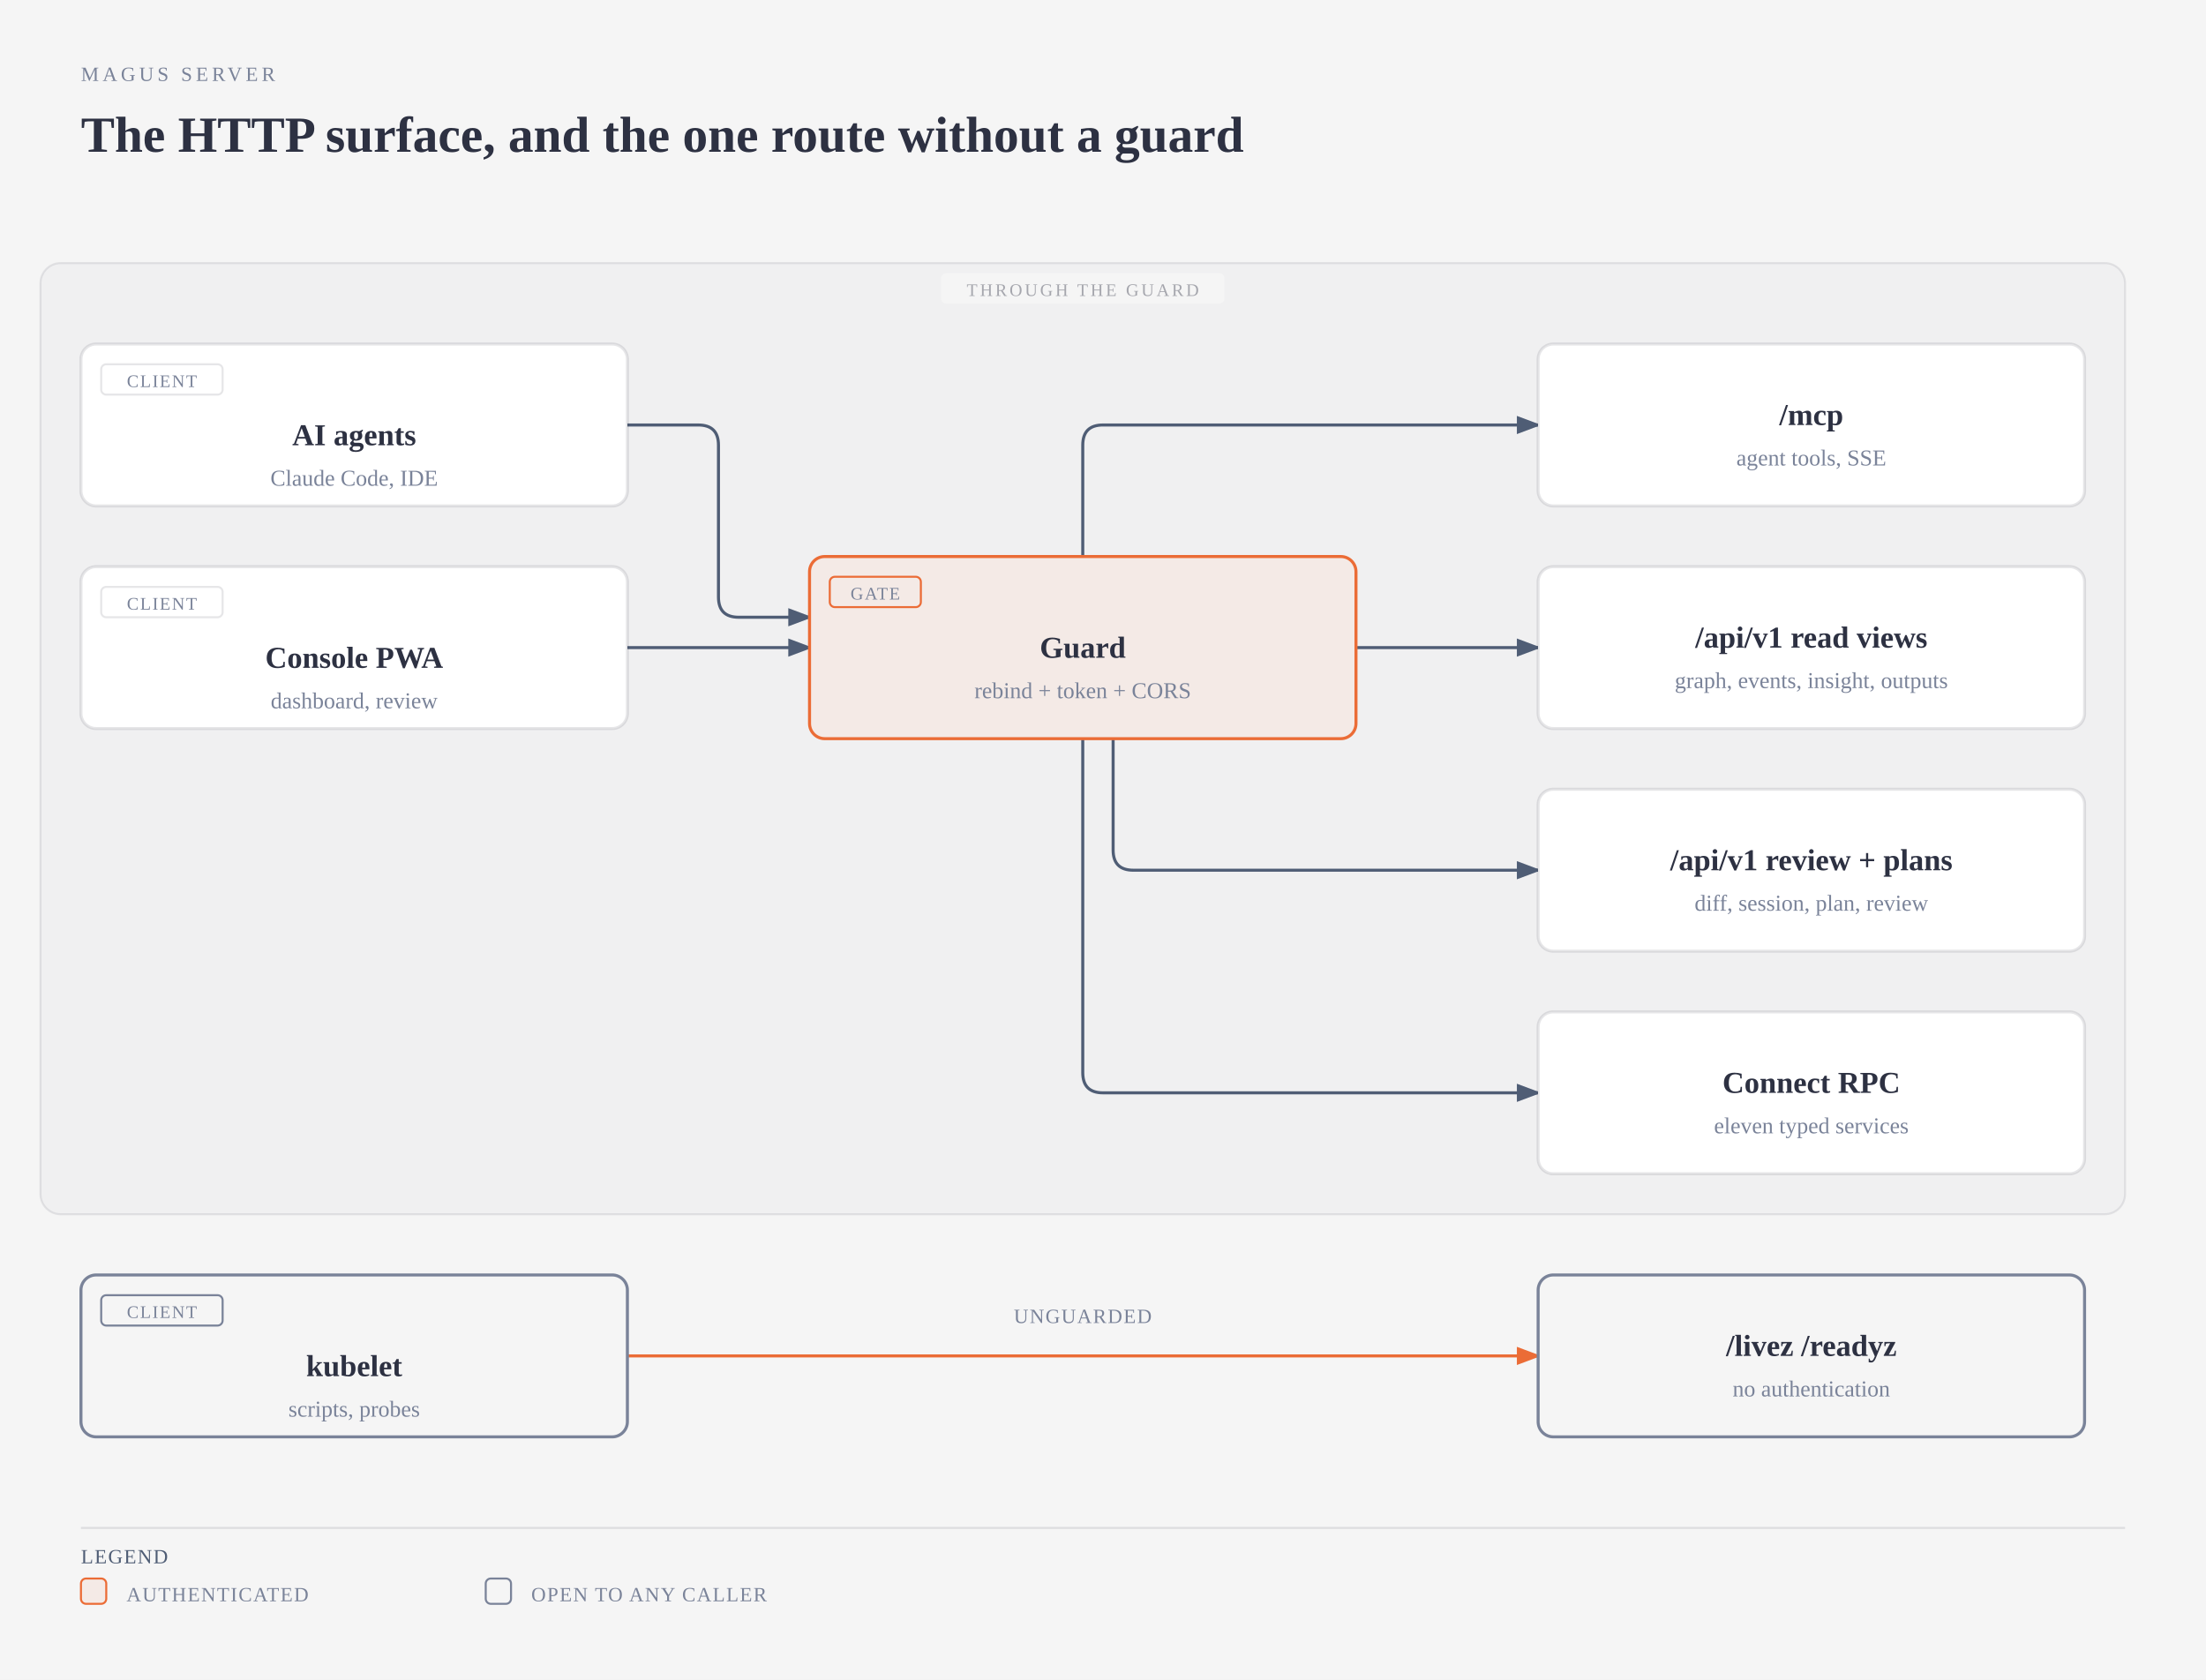
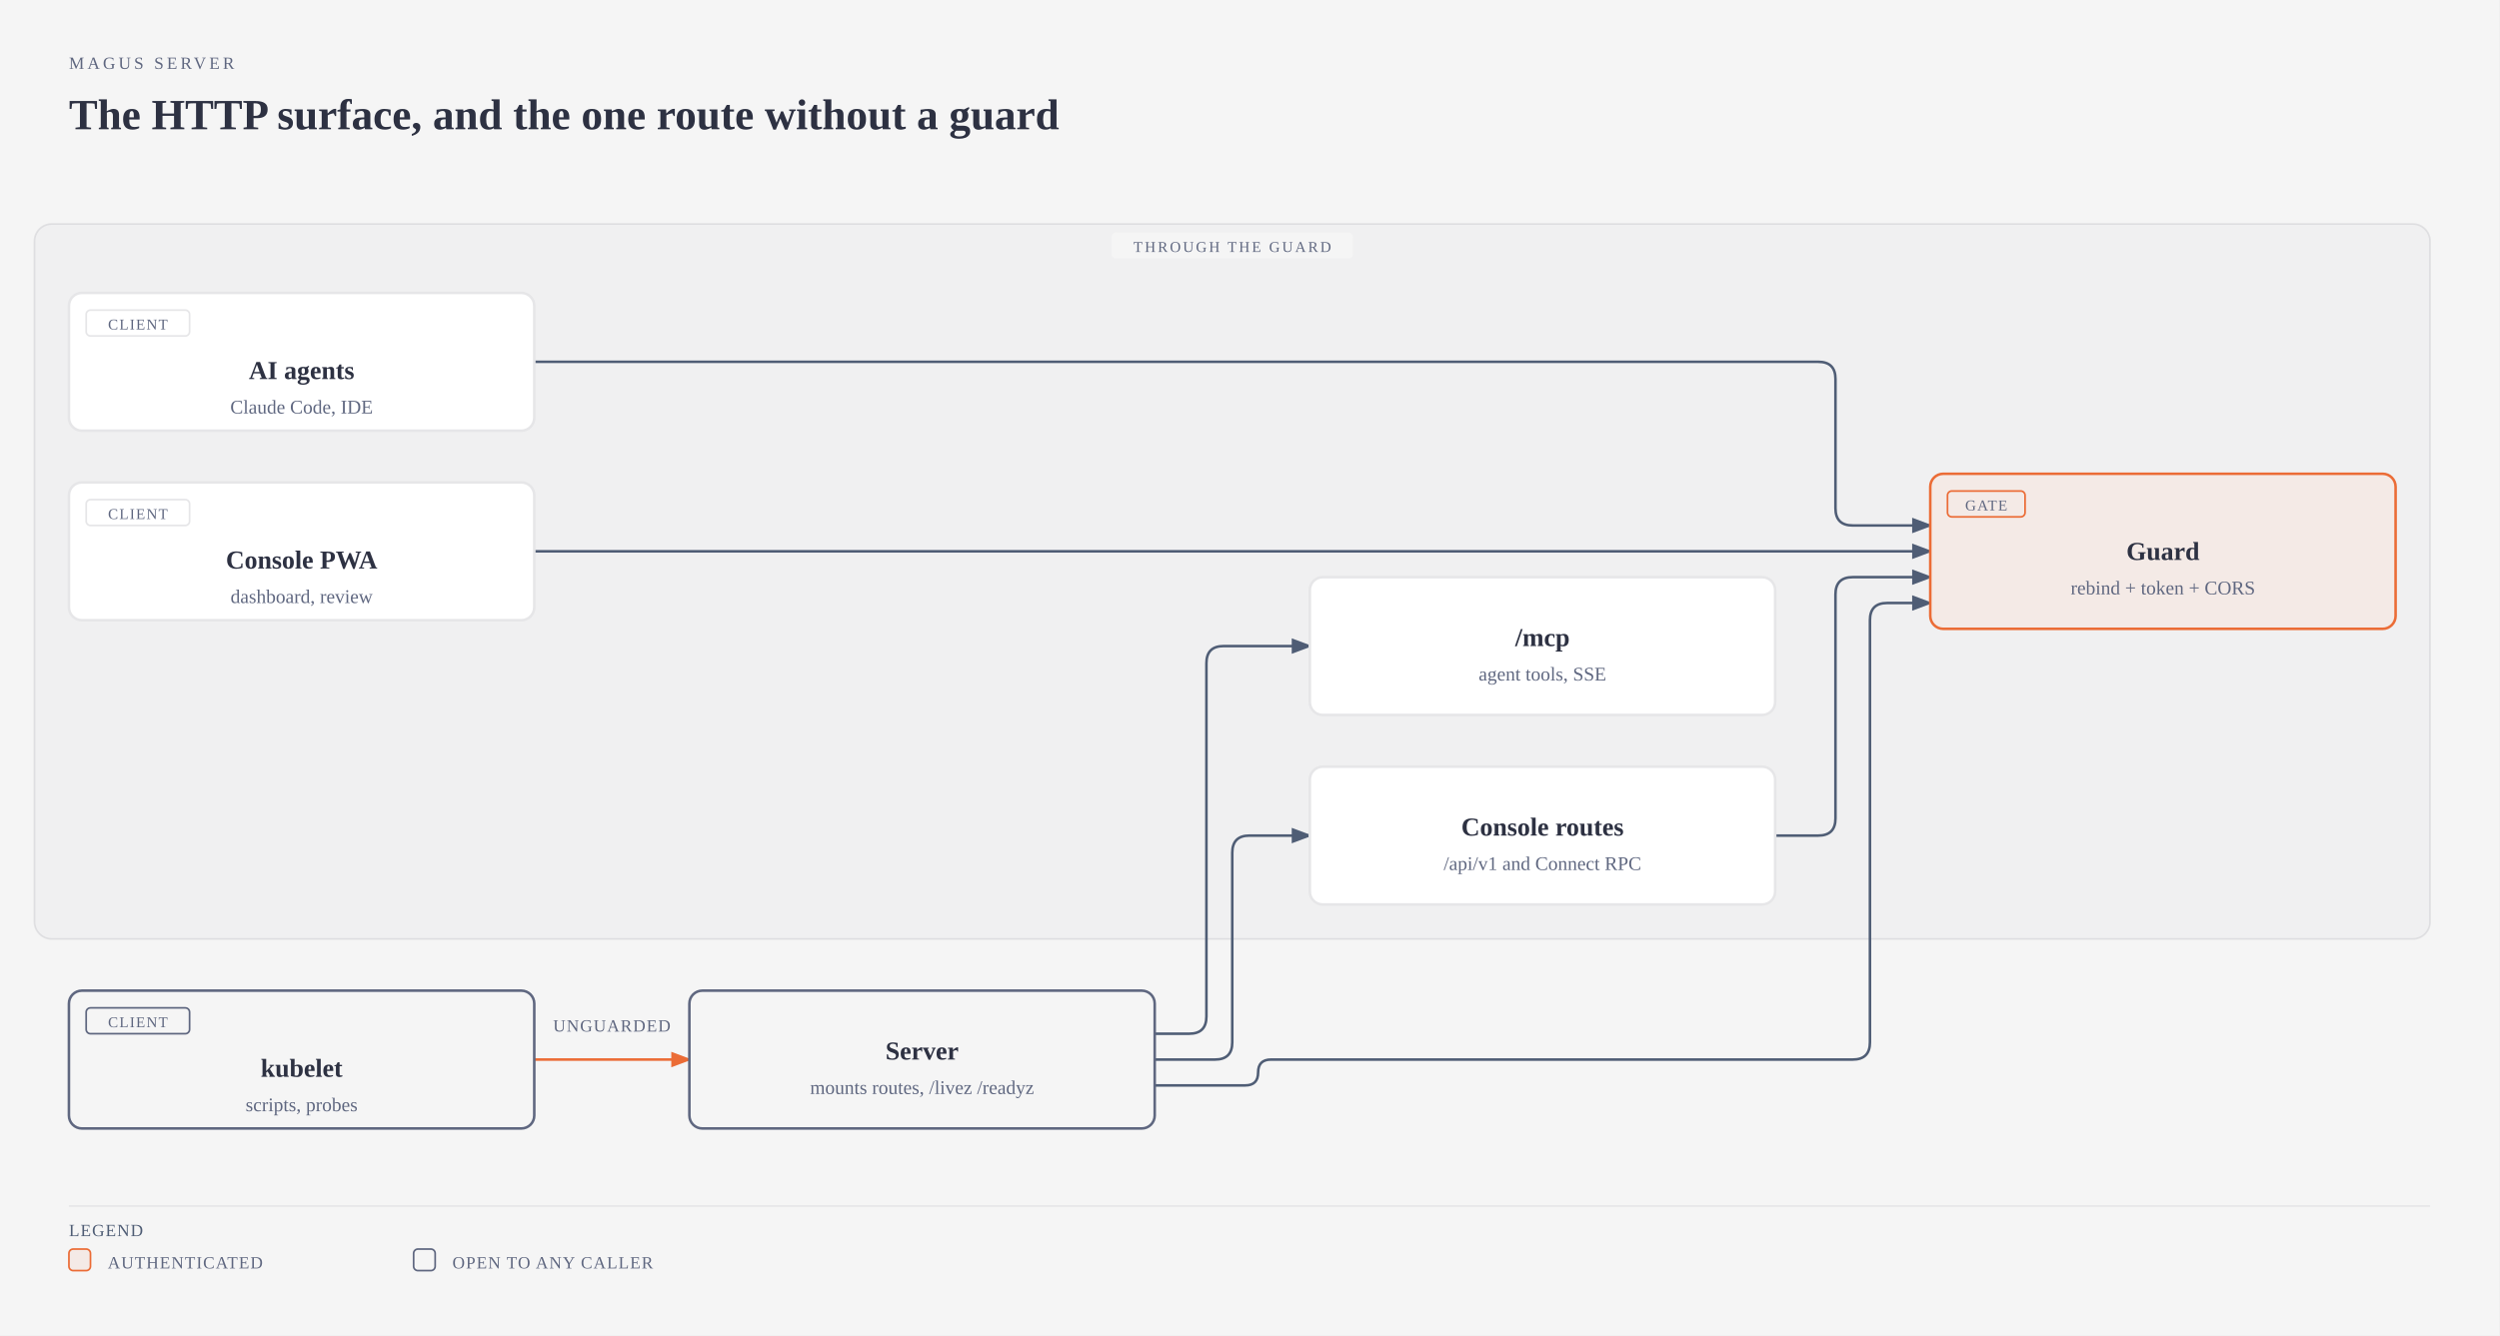
- <svg xmlns="http://www.w3.org/2000/svg" viewBox="0 0 872 664" width="872" height="664" role="img" aria-labelledby="server-http-title server-http-desc" class="magus-diagram">
+ <svg xmlns="http://www.w3.org/2000/svg" viewBox="0 0 1160 620" width="1160" height="620" role="img" aria-labelledby="server-http-title server-http-desc" class="magus-diagram">
  <defs>
    <marker id="server-http-arrow-default" markerWidth="8" markerHeight="6" refX="7" refY="3" orient="auto">
      <polygon points="0 0, 8 3, 0 6" fill="#4f5d75" />
    </marker>
    <marker id="server-http-arrow-accent" markerWidth="8" markerHeight="6" refX="7" refY="3" orient="auto">
      <polygon points="0 0, 8 3, 0 6" fill="#eb6c36" />
    </marker>
    <marker id="server-http-arrow-link" markerWidth="8" markerHeight="6" refX="7" refY="3" orient="auto">
      <polygon points="0 0, 8 3, 0 6" fill="#2e5aa8" />
    </marker>
  </defs>
  <rect width="100%" height="100%" fill="#f5f5f5" />
-   <text x="32" y="32" fill="#7a8399" font-size="8" font-family="var(--pico-font-family-monospace, monospace)" style="font-variant-ligatures:none" letter-spacing="0.18em">MAGUS SERVER</text>
+   <text x="32" y="32" fill="#5f6780" font-size="8" font-family="var(--pico-font-family-monospace, monospace)" style="font-variant-ligatures:none" letter-spacing="0.18em">MAGUS SERVER</text>
  <text x="32" y="60" fill="#2d3142" font-size="20" font-weight="600" font-family="var(--pico-font-family, sans-serif)">The HTTP surface, and the one route without a guard</text>
  <g transform="translate(0,40)">
-     <rect x="16" y="64" width="824" height="376" rx="8" fill="#2d3142" fill-opacity="0.02" stroke="#2d3142" stroke-opacity="0.1" stroke-width="0.8" />
-     <rect x="372" y="68" width="112" height="12" rx="2" fill="#f5f5f5" />
-     <text x="428" y="77" fill="#2d3142" fill-opacity="0.4" font-size="7" font-family="var(--pico-font-family-monospace, monospace)" style="font-variant-ligatures:none" text-anchor="middle" letter-spacing="0.14em">THROUGH THE GUARD</text>
-     <path data-edge="agent-&gt;guard" id="server-http-edge-agent-guard" d="M 248 128 L 276 128 Q 284 128 284 136 L 284 196 Q 284 204 292 204 L 320 204" fill="none" stroke="#4f5d75" stroke-width="1.2" marker-end="url(#server-http-arrow-default)" />
-     <path data-edge="console-&gt;guard" id="server-http-edge-console-guard" d="M 248 216 L 320 216" fill="none" stroke="#4f5d75" stroke-width="1.2" marker-end="url(#server-http-arrow-default)" />
-     <path data-edge="guard-&gt;mcp" id="server-http-edge-guard-mcp" d="M 428 180 L 428 136 Q 428 128 436 128 L 608 128" fill="none" stroke="#4f5d75" stroke-width="1.2" marker-end="url(#server-http-arrow-default)" />
-     <path data-edge="guard-&gt;reads" id="server-http-edge-guard-reads" d="M 536 216 L 608 216" fill="none" stroke="#4f5d75" stroke-width="1.2" marker-end="url(#server-http-arrow-default)" />
-     <path data-edge="guard-&gt;review" id="server-http-edge-guard-review" d="M 440 252 L 440 296 Q 440 304 448 304 L 608 304" fill="none" stroke="#4f5d75" stroke-width="1.2" marker-end="url(#server-http-arrow-default)" />
-     <path data-edge="guard-&gt;connect" id="server-http-edge-guard-connect" d="M 428 252 L 428 384 Q 428 392 436 392 L 608 392" fill="none" stroke="#4f5d75" stroke-width="1.2" marker-end="url(#server-http-arrow-default)" />
-     <path data-edge="probe-&gt;health" id="server-http-edge-probe-health" d="M 248 496 L 608 496" fill="none" stroke="#eb6c36" stroke-width="1.2" marker-end="url(#server-http-arrow-accent)" />
-     <rect x="400" y="474" width="56" height="12" rx="2" fill="#f5f5f5" />
-     <text x="428" y="483" fill="#7a8399" font-size="8" font-family="var(--pico-font-family-monospace, monospace)" style="font-variant-ligatures:none" text-anchor="middle" letter-spacing="0.06em">UNGUARDED</text>
-     <g data-node="agent">
+     <rect x="16" y="64" width="1112" height="332" rx="8" fill="#2d3142" fill-opacity="0.02" stroke="#2d3142" stroke-opacity="0.1" stroke-width="0.8" />
+     <rect x="516" y="68" width="112" height="12" rx="2" fill="#f5f5f5" />
+     <text x="572" y="77" fill="#5f6780" font-size="7" font-family="var(--pico-font-family-monospace, monospace)" style="font-variant-ligatures:none" text-anchor="middle" letter-spacing="0.14em">THROUGH THE GUARD</text>
+     <path data-edge="external:AI agents-&gt;internal/httpx" id="server-http-edge-external_3aAI_20agents-internal_2fhttpx" d="M 248 128 L 844 128 Q 852 128 852 136 L 852 196 Q 852 204 860 204 L 896 204" fill="none" stroke="#4f5d75" stroke-width="1.2" marker-end="url(#server-http-arrow-default)" />
+     <path data-edge="external:Console PWA-&gt;internal/httpx" id="server-http-edge-external_3aConsole_20PWA-internal_2fhttpx" d="M 248 216 L 896 216" fill="none" stroke="#4f5d75" stroke-width="1.2" marker-end="url(#server-http-arrow-default)" />
+     <path data-edge="external:kubelet-&gt;internal/server" id="server-http-edge-external_3akubelet-internal_2fserver" d="M 248 452 L 320 452" fill="none" stroke="#eb6c36" stroke-width="1.2" marker-end="url(#server-http-arrow-accent)" />
+     <path data-edge="group:Console routes-&gt;internal/httpx" id="server-http-edge-group_3aConsole_20routes-internal_2fhttpx" d="M 824 348 L 844 348 Q 852 348 852 340 L 852 236 Q 852 228 860 228 L 896 228" fill="none" stroke="#4f5d75" stroke-width="1.2" marker-end="url(#server-http-arrow-default)" />
+     <path data-edge="internal/server-&gt;internal/httpx" id="server-http-edge-internal_2fserver-internal_2fhttpx" d="M 536 464 L 578 464 Q 584 464 584 458 L 584 458 Q 584 452 590 452 L 860 452 Q 868 452 868 444 L 868 248 Q 868 240 876 240 L 896 240" fill="none" stroke="#4f5d75" stroke-width="1.2" marker-end="url(#server-http-arrow-default)" />
+     <path data-edge="internal/server-&gt;internal/handler/mcp" id="server-http-edge-internal_2fserver-internal_2fhandler_2fmcp" d="M 536 440 L 552 440 Q 560 440 560 432 L 560 268 Q 560 260 568 260 L 608 260" fill="none" stroke="#4f5d75" stroke-width="1.2" marker-end="url(#server-http-arrow-default)" />
+     <path data-edge="internal/server-&gt;group:Console routes" id="server-http-edge-internal_2fserver-group_3aConsole_20routes" d="M 536 452 L 564 452 Q 572 452 572 444 L 572 356 Q 572 348 580 348 L 608 348" fill="none" stroke="#4f5d75" stroke-width="1.2" marker-end="url(#server-http-arrow-default)" />
+     <rect x="256" y="430" width="56" height="12" rx="2" fill="#f5f5f5" />
+     <text x="284" y="439" fill="#5f6780" font-size="8" font-family="var(--pico-font-family-monospace, monospace)" style="font-variant-ligatures:none" text-anchor="middle" letter-spacing="0.06em">UNGUARDED</text>
+     <g data-node="external:AI agents">
      <rect x="32" y="96" width="216" height="64" rx="6" fill="#f5f5f5" />
-       <rect x="32" y="96" width="216" height="64" rx="6" fill="#ffffff" stroke="rgba(45,49,66,0.12)" stroke-width="1.2" />
-       <rect x="40" y="104" width="48" height="12" rx="2" fill="none" stroke="rgba(45,49,66,0.12)" stroke-width="0.8" />
-       <text x="64" y="113" fill="#7a8399" font-size="7" font-family="var(--pico-font-family-monospace, monospace)" style="font-variant-ligatures:none" text-anchor="middle" letter-spacing="0.08em">CLIENT</text>
+       <rect x="32" y="96" width="216" height="64" rx="6" fill="#ffffff" stroke="#e6e6e8" stroke-width="1.2" />
+       <rect x="40" y="104" width="48" height="12" rx="2" fill="none" stroke="#e6e6e8" stroke-width="0.8" />
+       <text x="64" y="113" fill="#5f6780" font-size="7" font-family="var(--pico-font-family-monospace, monospace)" style="font-variant-ligatures:none" text-anchor="middle" letter-spacing="0.08em">CLIENT</text>
      <text x="140" y="136" fill="#2d3142" font-size="12" font-weight="600" font-family="var(--pico-font-family, sans-serif)" text-anchor="middle">AI agents</text>
-       <text x="140" y="152" fill="#7a8399" font-size="9" font-family="var(--pico-font-family-monospace, monospace)" style="font-variant-ligatures:none" text-anchor="middle">Claude Code, IDE</text>
+       <text x="140" y="152" fill="#5f6780" font-size="9" font-family="var(--pico-font-family-monospace, monospace)" style="font-variant-ligatures:none" text-anchor="middle">Claude Code, IDE</text>
    </g>
-     <g data-node="console">
+     <g data-node="external:Console PWA">
      <rect x="32" y="184" width="216" height="64" rx="6" fill="#f5f5f5" />
-       <rect x="32" y="184" width="216" height="64" rx="6" fill="#ffffff" stroke="rgba(45,49,66,0.12)" stroke-width="1.2" />
-       <rect x="40" y="192" width="48" height="12" rx="2" fill="none" stroke="rgba(45,49,66,0.12)" stroke-width="0.8" />
-       <text x="64" y="201" fill="#7a8399" font-size="7" font-family="var(--pico-font-family-monospace, monospace)" style="font-variant-ligatures:none" text-anchor="middle" letter-spacing="0.08em">CLIENT</text>
+       <rect x="32" y="184" width="216" height="64" rx="6" fill="#ffffff" stroke="#e6e6e8" stroke-width="1.2" />
+       <rect x="40" y="192" width="48" height="12" rx="2" fill="none" stroke="#e6e6e8" stroke-width="0.8" />
+       <text x="64" y="201" fill="#5f6780" font-size="7" font-family="var(--pico-font-family-monospace, monospace)" style="font-variant-ligatures:none" text-anchor="middle" letter-spacing="0.08em">CLIENT</text>
      <text x="140" y="224" fill="#2d3142" font-size="12" font-weight="600" font-family="var(--pico-font-family, sans-serif)" text-anchor="middle">Console PWA</text>
-       <text x="140" y="240" fill="#7a8399" font-size="9" font-family="var(--pico-font-family-monospace, monospace)" style="font-variant-ligatures:none" text-anchor="middle">dashboard, review</text>
+       <text x="140" y="240" fill="#5f6780" font-size="9" font-family="var(--pico-font-family-monospace, monospace)" style="font-variant-ligatures:none" text-anchor="middle">dashboard, review</text>
    </g>
-     <g data-node="probe">
-       <rect x="32" y="464" width="216" height="64" rx="6" fill="#f5f5f5" />
-       <rect x="32" y="464" width="216" height="64" rx="6" fill="#f5f5f5" stroke="#7a8399" stroke-width="1.2" />
-       <rect x="40" y="472" width="48" height="12" rx="2" fill="none" stroke="#7a8399" stroke-width="0.8" />
-       <text x="64" y="481" fill="#7a8399" font-size="7" font-family="var(--pico-font-family-monospace, monospace)" style="font-variant-ligatures:none" text-anchor="middle" letter-spacing="0.08em">CLIENT</text>
-       <text x="140" y="504" fill="#2d3142" font-size="12" font-weight="600" font-family="var(--pico-font-family, sans-serif)" text-anchor="middle">kubelet</text>
-       <text x="140" y="520" fill="#7a8399" font-size="9" font-family="var(--pico-font-family-monospace, monospace)" style="font-variant-ligatures:none" text-anchor="middle">scripts, probes</text>
+     <g data-node="external:kubelet">
+       <rect x="32" y="420" width="216" height="64" rx="6" fill="#f5f5f5" />
+       <rect x="32" y="420" width="216" height="64" rx="6" fill="#f5f5f5" stroke="#5f6780" stroke-width="1.2" />
+       <rect x="40" y="428" width="48" height="12" rx="2" fill="none" stroke="#5f6780" stroke-width="0.8" />
+       <text x="64" y="437" fill="#5f6780" font-size="7" font-family="var(--pico-font-family-monospace, monospace)" style="font-variant-ligatures:none" text-anchor="middle" letter-spacing="0.08em">CLIENT</text>
+       <text x="140" y="460" fill="#2d3142" font-size="12" font-weight="600" font-family="var(--pico-font-family, sans-serif)" text-anchor="middle">kubelet</text>
+       <text x="140" y="476" fill="#5f6780" font-size="9" font-family="var(--pico-font-family-monospace, monospace)" style="font-variant-ligatures:none" text-anchor="middle">scripts, probes</text>
    </g>
-     <g data-node="guard" data-anchor="internal/httpx">
-       <rect x="320" y="180" width="216" height="72" rx="6" fill="#f5f5f5" />
-       <rect x="320" y="180" width="216" height="72" rx="6" fill="rgba(235,108,54,0.08)" stroke="#eb6c36" stroke-width="1.2" />
-       <rect x="328" y="188" width="36" height="12" rx="2" fill="none" stroke="#eb6c36" stroke-width="0.8" />
-       <text x="346" y="197" fill="#7a8399" font-size="7" font-family="var(--pico-font-family-monospace, monospace)" style="font-variant-ligatures:none" text-anchor="middle" letter-spacing="0.08em">GATE</text>
-       <text x="428" y="220" fill="#2d3142" font-size="12" font-weight="600" font-family="var(--pico-font-family, sans-serif)" text-anchor="middle">Guard</text>
-       <text x="428" y="236" fill="#7a8399" font-size="9" font-family="var(--pico-font-family-monospace, monospace)" style="font-variant-ligatures:none" text-anchor="middle">rebind + token + CORS</text>
+     <g data-node="internal/httpx" data-anchor="internal/httpx">
+       <rect x="896" y="180" width="216" height="72" rx="6" fill="#f5f5f5" />
+       <rect x="896" y="180" width="216" height="72" rx="6" fill="#f4eae6" stroke="#eb6c36" stroke-width="1.2" />
+       <rect x="904" y="188" width="36" height="12" rx="2" fill="none" stroke="#eb6c36" stroke-width="0.8" />
+       <text x="922" y="197" fill="#5f6780" font-size="7" font-family="var(--pico-font-family-monospace, monospace)" style="font-variant-ligatures:none" text-anchor="middle" letter-spacing="0.08em">GATE</text>
+       <text x="1004" y="220" fill="#2d3142" font-size="12" font-weight="600" font-family="var(--pico-font-family, sans-serif)" text-anchor="middle">Guard</text>
+       <text x="1004" y="236" fill="#5f6780" font-size="9" font-family="var(--pico-font-family-monospace, monospace)" style="font-variant-ligatures:none" text-anchor="middle">rebind + token + CORS</text>
    </g>
-     <g data-node="mcp" data-anchor="internal/handler/mcp">
-       <rect x="608" y="96" width="216" height="64" rx="6" fill="#f5f5f5" />
-       <rect x="608" y="96" width="216" height="64" rx="6" fill="#ffffff" stroke="rgba(45,49,66,0.12)" stroke-width="1.2" />
-       <text x="716" y="128" fill="#2d3142" font-size="12" font-weight="600" font-family="var(--pico-font-family, sans-serif)" text-anchor="middle">/mcp</text>
-       <text x="716" y="144" fill="#7a8399" font-size="9" font-family="var(--pico-font-family-monospace, monospace)" style="font-variant-ligatures:none" text-anchor="middle">agent tools, SSE</text>
+     <g data-node="internal/handler/mcp" data-anchor="internal/handler/mcp">
+       <rect x="608" y="228" width="216" height="64" rx="6" fill="#f5f5f5" />
+       <rect x="608" y="228" width="216" height="64" rx="6" fill="#ffffff" stroke="#e6e6e8" stroke-width="1.2" />
+       <text x="716" y="260" fill="#2d3142" font-size="12" font-weight="600" font-family="var(--pico-font-family, sans-serif)" text-anchor="middle">/mcp</text>
+       <text x="716" y="276" fill="#5f6780" font-size="9" font-family="var(--pico-font-family-monospace, monospace)" style="font-variant-ligatures:none" text-anchor="middle">agent tools, SSE</text>
    </g>
-     <g data-node="reads" data-anchor="internal/handler/graph">
-       <rect x="608" y="184" width="216" height="64" rx="6" fill="#f5f5f5" />
-       <rect x="608" y="184" width="216" height="64" rx="6" fill="#ffffff" stroke="rgba(45,49,66,0.12)" stroke-width="1.2" />
-       <text x="716" y="216" fill="#2d3142" font-size="12" font-weight="600" font-family="var(--pico-font-family, sans-serif)" text-anchor="middle">/api/v1 read views</text>
-       <text x="716" y="232" fill="#7a8399" font-size="9" font-family="var(--pico-font-family-monospace, monospace)" style="font-variant-ligatures:none" text-anchor="middle">graph, events, insight, outputs</text>
+     <g data-node="group:Console routes">
+       <rect x="608" y="316" width="216" height="64" rx="6" fill="#f5f5f5" />
+       <rect x="608" y="316" width="216" height="64" rx="6" fill="#ffffff" stroke="#e6e6e8" stroke-width="1.2" />
+       <text x="716" y="348" fill="#2d3142" font-size="12" font-weight="600" font-family="var(--pico-font-family, sans-serif)" text-anchor="middle">Console routes</text>
+       <text x="716" y="364" fill="#5f6780" font-size="9" font-family="var(--pico-font-family-monospace, monospace)" style="font-variant-ligatures:none" text-anchor="middle">/api/v1 and Connect RPC</text>
    </g>
-     <g data-node="review" data-anchor="internal/handler/status">
-       <rect x="608" y="272" width="216" height="64" rx="6" fill="#f5f5f5" />
-       <rect x="608" y="272" width="216" height="64" rx="6" fill="#ffffff" stroke="rgba(45,49,66,0.12)" stroke-width="1.2" />
-       <text x="716" y="304" fill="#2d3142" font-size="12" font-weight="600" font-family="var(--pico-font-family, sans-serif)" text-anchor="middle">/api/v1 review + plans</text>
-       <text x="716" y="320" fill="#7a8399" font-size="9" font-family="var(--pico-font-family-monospace, monospace)" style="font-variant-ligatures:none" text-anchor="middle">diff, session, plan, review</text>
+     <g data-node="internal/server" data-anchor="internal/server">
+       <rect x="320" y="420" width="216" height="64" rx="6" fill="#f5f5f5" />
+       <rect x="320" y="420" width="216" height="64" rx="6" fill="#f5f5f5" stroke="#5f6780" stroke-width="1.2" />
+       <text x="428" y="452" fill="#2d3142" font-size="12" font-weight="600" font-family="var(--pico-font-family, sans-serif)" text-anchor="middle">Server</text>
+       <text x="428" y="468" fill="#5f6780" font-size="9" font-family="var(--pico-font-family-monospace, monospace)" style="font-variant-ligatures:none" text-anchor="middle">mounts routes, /livez /readyz</text>
    </g>
-     <g data-node="connect" data-anchor="internal/handler/metrics">
-       <rect x="608" y="360" width="216" height="64" rx="6" fill="#f5f5f5" />
-       <rect x="608" y="360" width="216" height="64" rx="6" fill="#ffffff" stroke="rgba(45,49,66,0.12)" stroke-width="1.2" />
-       <text x="716" y="392" fill="#2d3142" font-size="12" font-weight="600" font-family="var(--pico-font-family, sans-serif)" text-anchor="middle">Connect RPC</text>
-       <text x="716" y="408" fill="#7a8399" font-size="9" font-family="var(--pico-font-family-monospace, monospace)" style="font-variant-ligatures:none" text-anchor="middle">eleven typed services</text>
-     </g>
-     <g data-node="health" data-anchor="internal/server">
-       <rect x="608" y="464" width="216" height="64" rx="6" fill="#f5f5f5" />
-       <rect x="608" y="464" width="216" height="64" rx="6" fill="#f5f5f5" stroke="#7a8399" stroke-width="1.2" />
-       <text x="716" y="496" fill="#2d3142" font-size="12" font-weight="600" font-family="var(--pico-font-family, sans-serif)" text-anchor="middle">/livez /readyz</text>
-       <text x="716" y="512" fill="#7a8399" font-size="9" font-family="var(--pico-font-family-monospace, monospace)" style="font-variant-ligatures:none" text-anchor="middle">no authentication</text>
-     </g>
-     <line x1="32" y1="564" x2="840" y2="564" stroke="rgba(45,49,66,0.12)" stroke-width="0.8" />
-     <text x="32" y="578" fill="#4f5d75" font-size="8" font-family="var(--pico-font-family-monospace, monospace)" style="font-variant-ligatures:none" letter-spacing="0.06em">LEGEND</text>
-     <rect x="32" y="584" width="10" height="10" rx="2" fill="rgba(235,108,54,0.08)" stroke="#eb6c36" stroke-width="0.8" />
-     <text x="50" y="593" fill="#7a8399" font-size="8" font-family="var(--pico-font-family-monospace, monospace)" style="font-variant-ligatures:none" letter-spacing="0.06em">AUTHENTICATED</text>
-     <rect x="192" y="584" width="10" height="10" rx="2" fill="#f5f5f5" stroke="#7a8399" stroke-width="0.8" />
-     <text x="210" y="593" fill="#7a8399" font-size="8" font-family="var(--pico-font-family-monospace, monospace)" style="font-variant-ligatures:none" letter-spacing="0.06em">OPEN TO ANY CALLER</text>
+     <line x1="32" y1="520" x2="1128" y2="520" stroke="#e6e6e8" stroke-width="0.8" />
+     <text x="32" y="534" fill="#4f5d75" font-size="8" font-family="var(--pico-font-family-monospace, monospace)" style="font-variant-ligatures:none" letter-spacing="0.06em">LEGEND</text>
+     <rect x="32" y="540" width="10" height="10" rx="2" fill="#f4eae6" stroke="#eb6c36" stroke-width="0.8" />
+     <text x="50" y="549" fill="#5f6780" font-size="8" font-family="var(--pico-font-family-monospace, monospace)" style="font-variant-ligatures:none" letter-spacing="0.06em">AUTHENTICATED</text>
+     <rect x="192" y="540" width="10" height="10" rx="2" fill="#f5f5f5" stroke="#5f6780" stroke-width="0.8" />
+     <text x="210" y="549" fill="#5f6780" font-size="8" font-family="var(--pico-font-family-monospace, monospace)" style="font-variant-ligatures:none" letter-spacing="0.06em">OPEN TO ANY CALLER</text>
  </g>
</svg>
